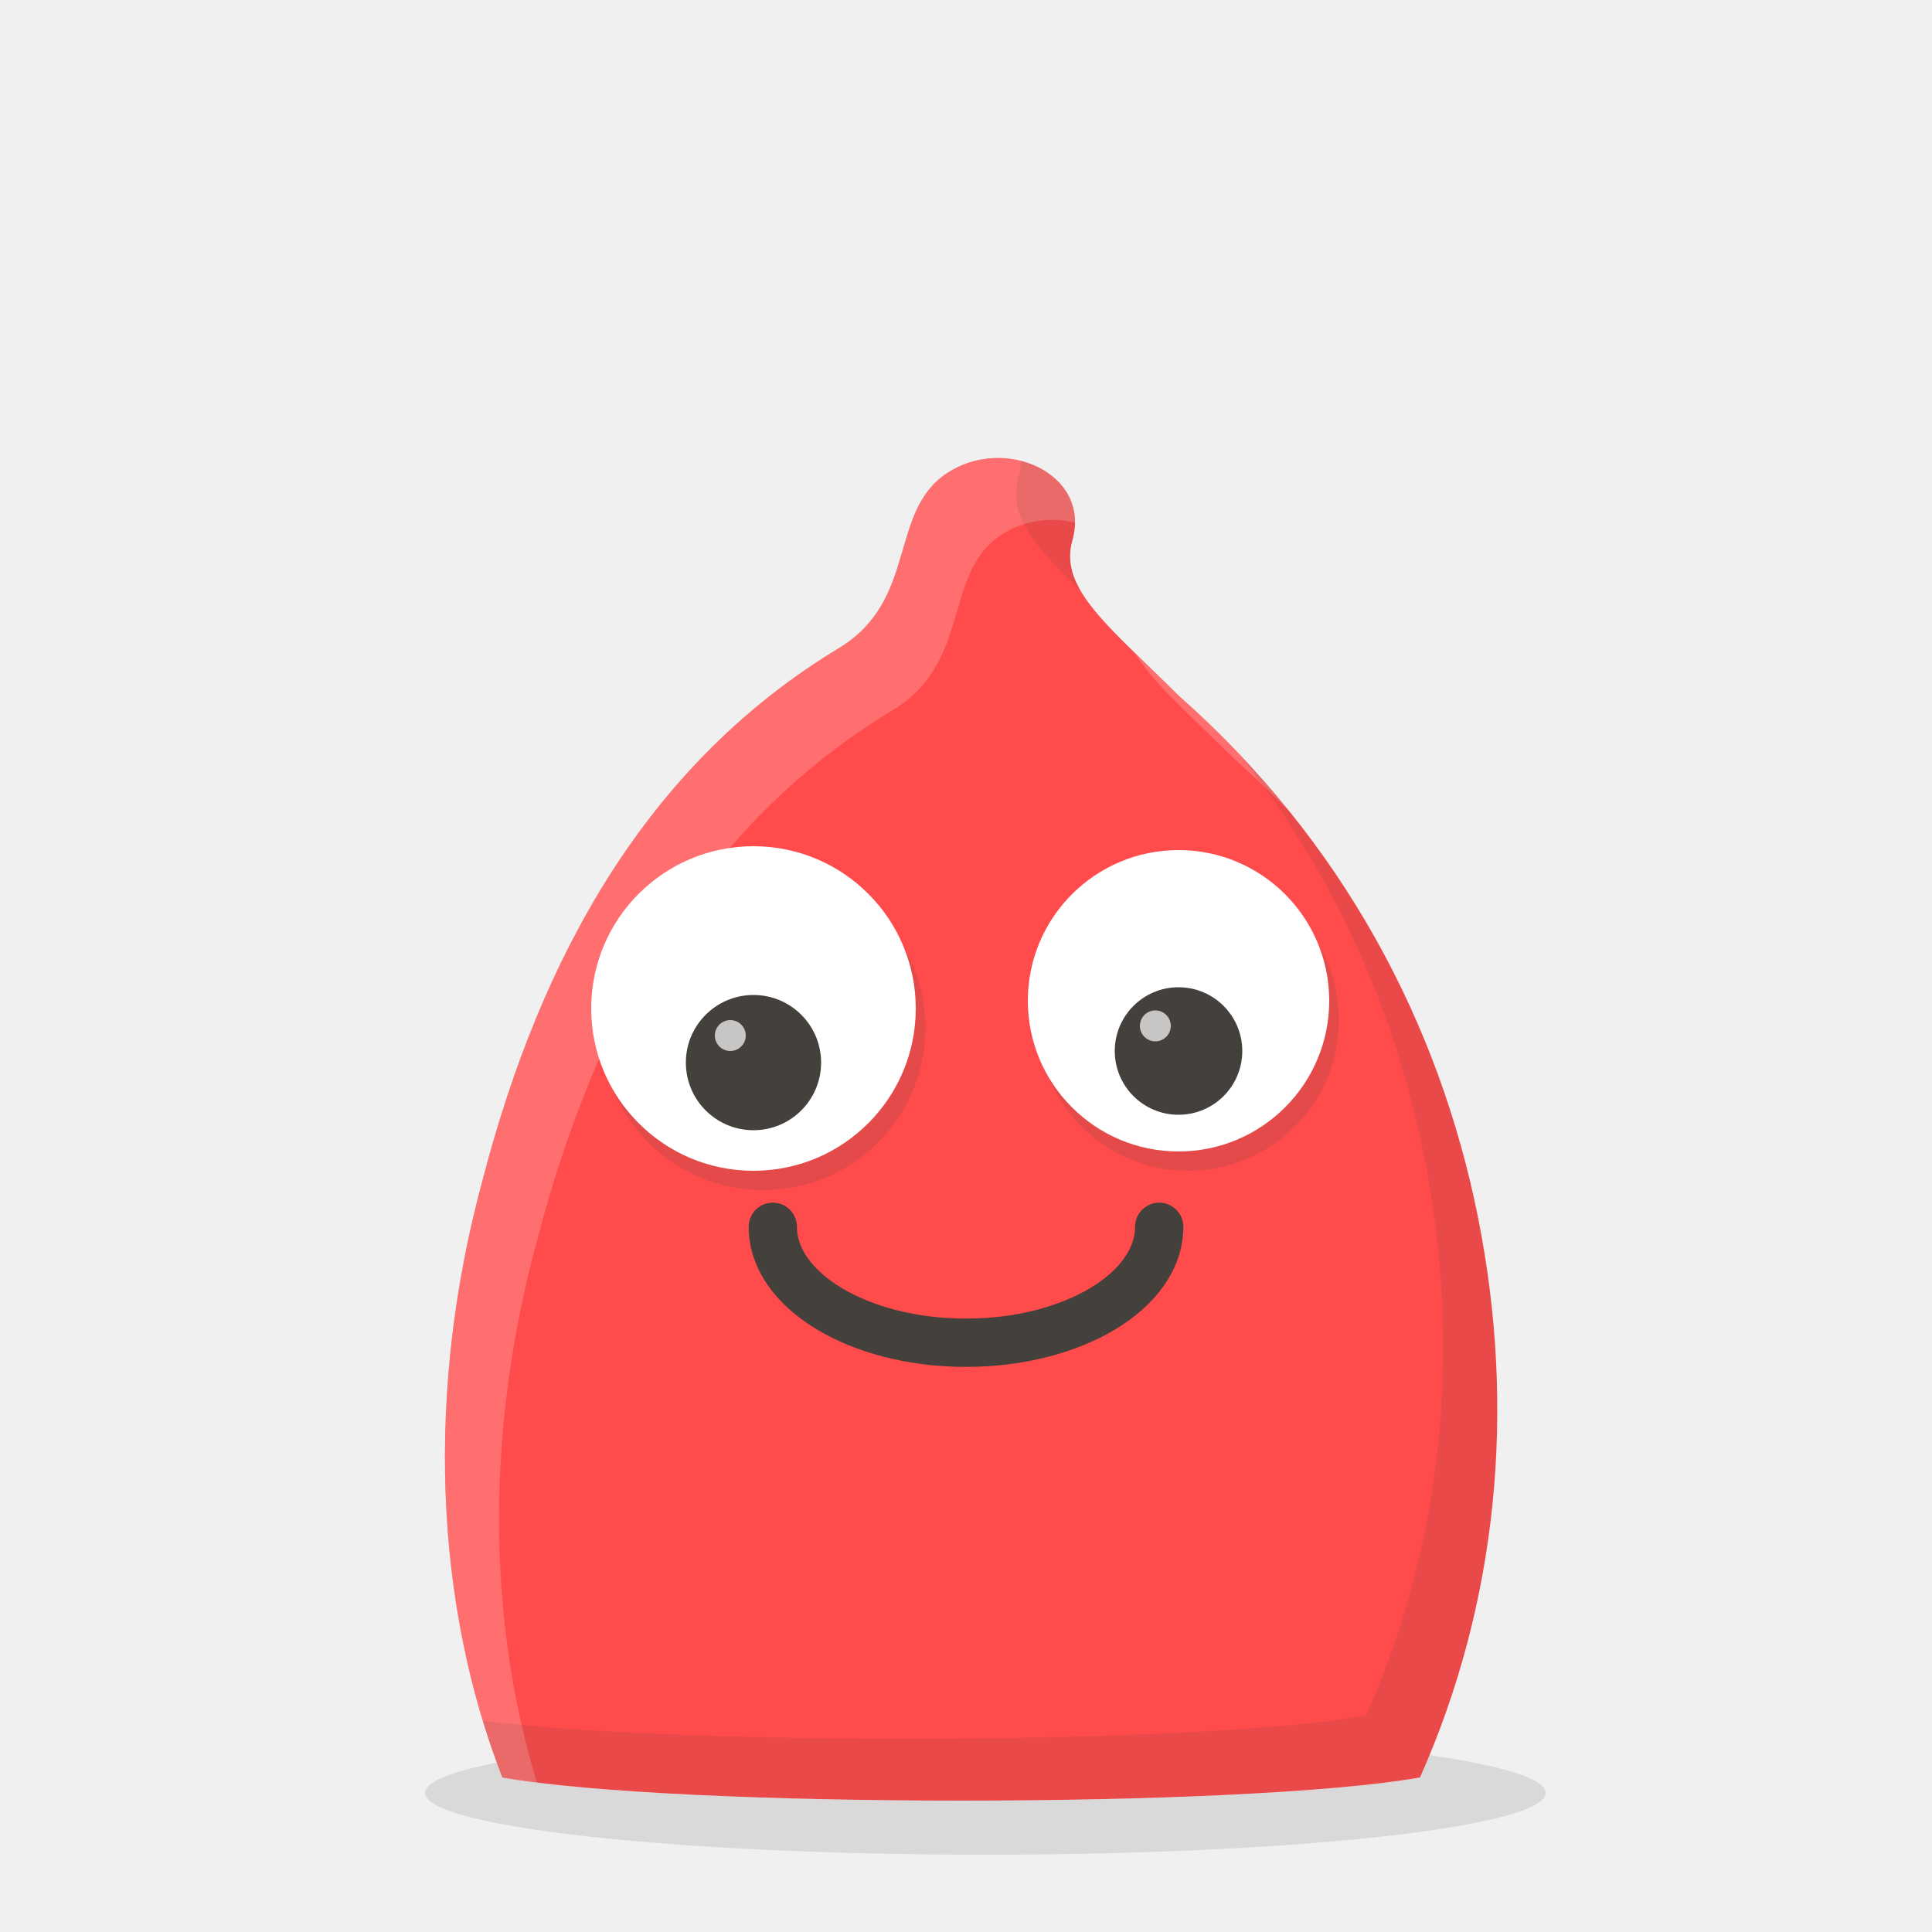
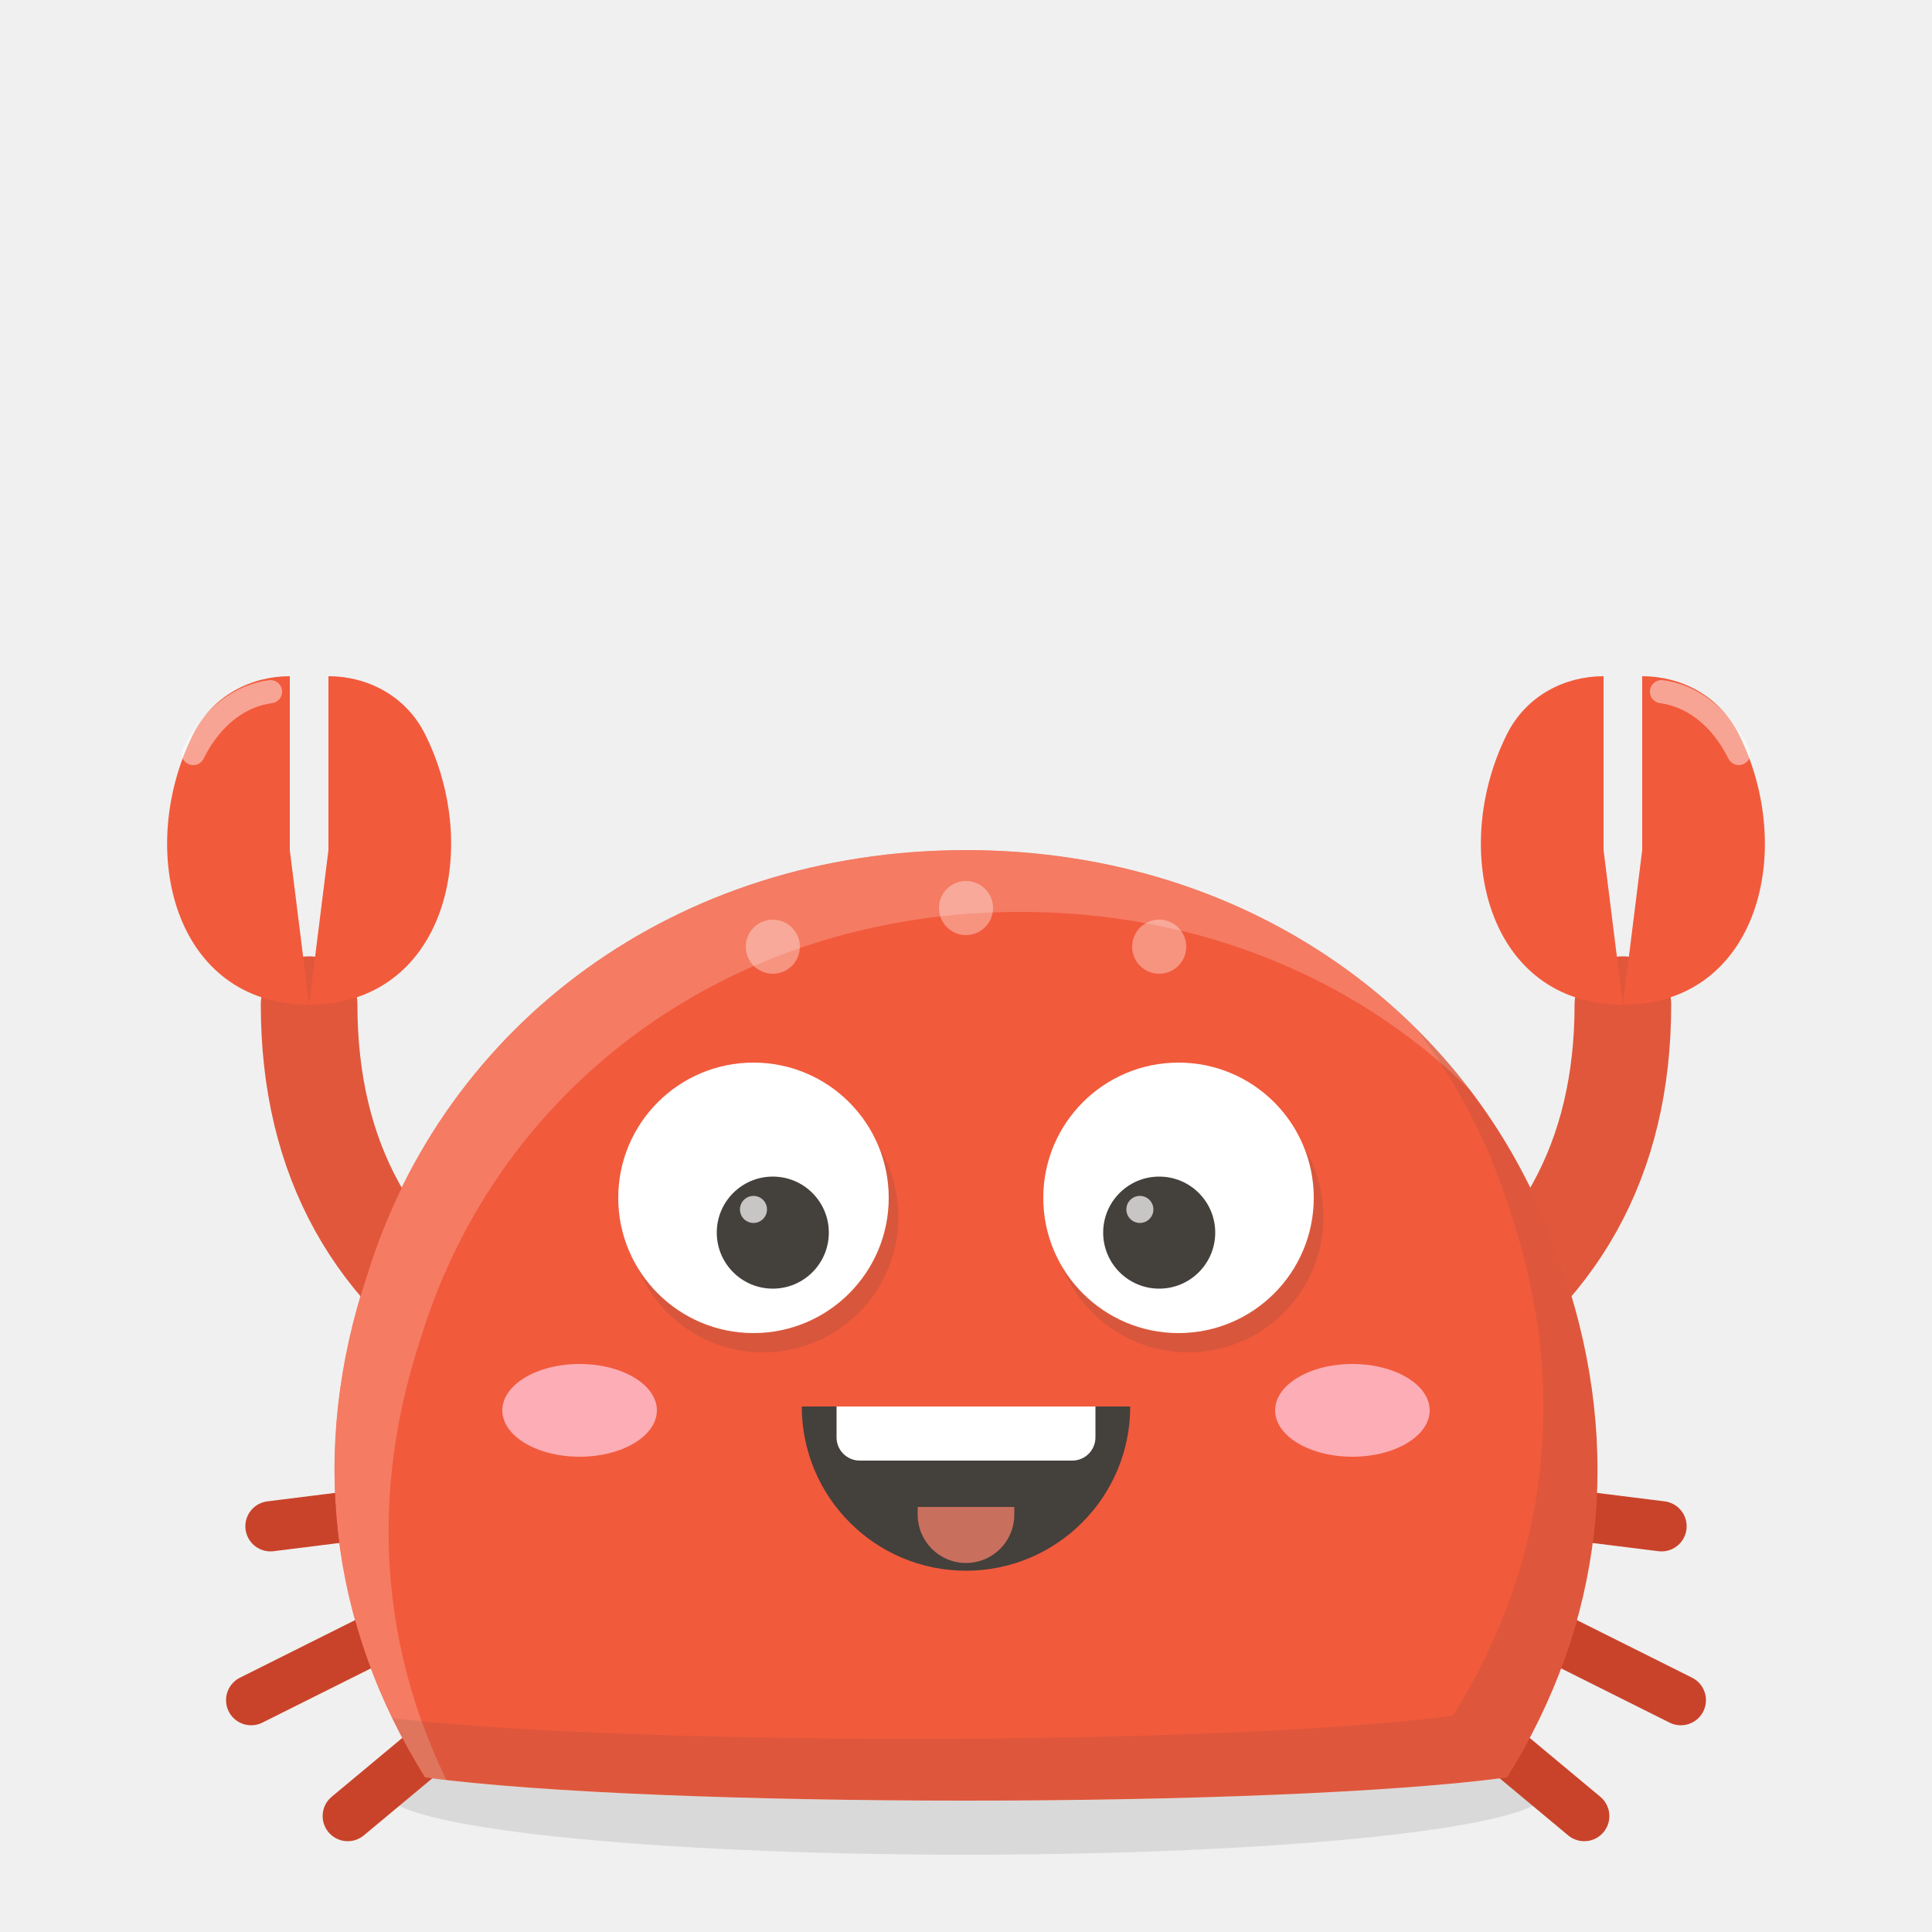
- <svg xmlns="http://www.w3.org/2000/svg" viewBox="0 0 100 100" fill="none" shape-rendering="auto" aria-hidden="true">
+ <svg xmlns="http://www.w3.org/2000/svg" viewBox="0 0 100 100" fill="none" aria-hidden="true">
+   <style>
+     .c-hop{transform-box:fill-box;transform-origin:50% 100%;animation:c-hop 1.2s cubic-bezier(.3,0,.4,1) infinite}
+     .c-shadow{transform-box:fill-box;transform-origin:50% 50%;animation:c-shadow 1.2s cubic-bezier(.3,0,.4,1) infinite}
+     .c-eye{transform-box:fill-box;transform-origin:50% 50%;animation:c-blink 3.6s infinite}
+     .c-mouth{transform-box:fill-box;transform-origin:50% 0;animation:c-grin 1.2s ease-in-out infinite}
+     .c-arm{transform-box:fill-box;transform-origin:100% 100%;animation:c-wave 1.2s ease-in-out infinite}
+     .c-armR{animation-delay:-.6s}
+     .c-jawL{transform-box:fill-box;transform-origin:100% 100%;animation:c-snipL .6s ease-in-out infinite}
+     .c-jawR{transform-box:fill-box;transform-origin:0 100%;animation:c-snipR .6s ease-in-out infinite}
+     @keyframes c-hop{0%,100%{transform:translateY(0) scale(1.05,.94)}15%{transform:translateY(0) scale(.96,1.05)}45%{transform:translateY(-7px) rotate(-3deg)}70%{transform:translateY(0) scale(1.03,.96) rotate(2deg)}}
+     @keyframes c-shadow{0%,100%,70%{transform:scale(1)}45%{transform:scale(.72);opacity:.6}}
+     @keyframes c-blink{0%,46%,50%,100%{transform:scaleY(1)}48%{transform:scaleY(.1)}}
+     @keyframes c-grin{0%,100%{transform:scaleY(1)}45%{transform:scaleY(1.2)}}
+     @keyframes c-wave{0%,100%{transform:rotate(-8deg)}50%{transform:rotate(8deg)}}
+     @keyframes c-snipL{0%,100%{transform:rotate(0)}50%{transform:rotate(-18deg)}}
+     @keyframes c-snipR{0%,100%{transform:rotate(0)}50%{transform:rotate(18deg)}}
+     @media (prefers-reduced-motion:reduce){*{animation:none!important}}
+   </style>
  <defs>
-     <clipPath id="dbclb-gumdrop">
-       <path d="M26 92c-3.5-9-4-20-1-31 3-11.5 8.5-21.5 18.5-27.5 4-2.5 2.5-7 5.5-9s7.5 0 6.5 3.5c-.7 2.5 2 4.5 5.5 8 8.5 7.5 13.5 17 15.5 27s1 20-3 29c-9 1.6-38.5 1.6-47.5 0" />
+     <path id="c-body" d="M22 92c-5-8-6-17-3-26 4-13 16-22 31-22s27 9 31 22c3 9 2 18-3 26-12 1.6-44 1.6-56 0" />
+     <clipPath id="c-clip">
+       <use href="#c-body" />
    </clipPath>
-     <g id="eyes-big-e41ab354">
-       <circle cx="10.5" cy="11.2" r="8.4" fill="#44403c" opacity=".15" />
-       <circle cx="10" cy="10.2" r="8.4" fill="#ffffff" />
-       <g class="dbcl-ep">
-         <circle cx="10" cy="13" r="3.5" fill="#44403c" />
-         <circle cx="8.8" cy="11.6" r=".8" fill="#ffffff" opacity=".7" />
-       </g>
-       <circle cx="32.5" cy="10.8" r="7.8" fill="#44403c" opacity=".15" />
-       <circle cx="32" cy="9.8" r="7.8" fill="#ffffff" />
-       <g class="dbcl-ep">
-         <circle cx="32" cy="12.4" r="3.3" fill="#44403c" />
-         <circle cx="30.8" cy="11.1" r=".8" fill="#ffffff" opacity=".7" />
+     <mask id="c-lit">
+       <use href="#c-body" fill="#fff" />
+       <use href="#c-body" fill="#000" transform="translate(2.8 3.2)" />
+     </mask>
+     <mask id="c-dim">
+       <use href="#c-body" fill="#fff" />
+       <use href="#c-body" fill="#000" transform="translate(-2.8 -3.2)" />
+     </mask>
+     <g id="c-arm-shape">
+       <path d="M26 70Q16 64 16 52" stroke="#f25a3c" stroke-width="5" stroke-linecap="round" />
+       <path d="M26 70Q16 64 16 52" stroke="#44403c" stroke-width="5" stroke-linecap="round" opacity=".1" />
+       <g transform="translate(16 50)">
+         <path class="c-jawL" d="M0 2C-7 2-9-6-6-12c1-2 3-3 5-3l0 9Z" fill="#f25a3c" />
+         <path class="c-jawR" d="M0 2C7 2 9-6 6-12c-1-2-3-3-5-3l0 9Z" fill="#f25a3c" />
+         <path d="M-6-11c1-2 2.5-3 4-3.2" stroke="#fff" stroke-width="1.2" stroke-linecap="round" opacity=".45" />
      </g>
    </g>
-     <g id="mouth-smileBig-e41ab354">
-       <path d="M3 2.5a10 6 0 0 0 20 0" fill="none" stroke="#44403c" stroke-width="2.5" stroke-linecap="round" />
+   </defs>
+   <ellipse class="c-shadow" cx="50" cy="92.8" rx="30" ry="3.2" fill="#44403c" opacity=".13" />
+   <g class="c-hop">
+     <path d="M22 78l-8 1M21 84l-8 4M24 89l-6 5M78 78l8 1M79 84l8 4M76 89l6 5" stroke="#c9432a" stroke-width="2.6" stroke-linecap="round" />
+     <g class="c-arm">
+       <use href="#c-arm-shape" />
    </g>
-     <g id="body-gumdrop-e41ab354">
-       <ellipse cx="51" cy="92.8" rx="29" ry="3.2" fill="#44403c" opacity=".13" />
-       <path d="M26 92c-3.5-9-4-20-1-31 3-11.5 8.5-21.5 18.5-27.5 4-2.5 2.5-7 5.5-9s7.5 0 6.5 3.5c-.7 2.5 2 4.5 5.5 8 8.5 7.5 13.5 17 15.5 27s1 20-3 29c-9 1.6-38.5 1.6-47.5 0" fill="#ff4b4b" />
-       <g clip-path="url(#dbclb-gumdrop)">
-         <path d="M26 92c-3.5-9-4-20-1-31 3-11.5 8.5-21.5 18.5-27.5 4-2.5 2.5-7 5.5-9s7.5 0 6.5 3.5c-.7 2.5 2 4.5 5.5 8 8.5 7.5 13.5 17 15.5 27s1 20-3 29c-9 1.6-38.5 1.6-47.5 0m2.8 3.2c-3.5-9-4-20-1-31 3-11.5 8.5-21.5 18.5-27.5 4-2.5 2.5-7 5.5-9s7.5 0 6.5 3.5c-.7 2.5 2 4.5 5.5 8 8.5 7.5 13.5 17 15.5 27s1 20-3 29c-9 1.6-38.5 1.6-47.5 0" fill="#ffffff" opacity=".2" fill-rule="evenodd" />
-         <path d="M26 92c-3.5-9-4-20-1-31 3-11.5 8.5-21.5 18.5-27.5 4-2.5 2.5-7 5.5-9s7.5 0 6.5 3.5c-.7 2.5 2 4.5 5.5 8 8.5 7.5 13.5 17 15.5 27s1 20-3 29c-9 1.6-38.5 1.6-47.5 0m-2.8-3.2c-3.5-9-4-20-1-31 3-11.5 8.5-21.5 18.5-27.5 4-2.5 2.5-7 5.5-9s7.5 0 6.5 3.5c-.7 2.5 2 4.5 5.5 8 8.5 7.5 13.5 17 15.5 27s1 20-3 29c-9 1.6-38.5 1.6-47.5 0" fill="#44403c" opacity=".12" fill-rule="evenodd" />
+     <g transform="translate(100 0) scale(-1 1)">
+       <g class="c-arm c-armR">
+         <use href="#c-arm-shape" />
      </g>
-       <use transform="translate(29 42)" href="#eyes-big-e41ab354" />
-       <use transform="translate(37 61)" href="#mouth-smileBig-e41ab354" />
    </g>
-     <g id="animation-none-e41ab354" />
-     <clipPath id="clip-e41ab354">
-       <rect width="100" height="100" rx="0" ry="0" />
-     </clipPath>
-   </defs>
-   <g clip-path="url(#clip-e41ab354)">
-     <g class="dbcl-c">
-       <use href="#body-gumdrop-e41ab354" />
+     <g clip-path="url(#c-clip)">
+       <rect width="100" height="100" fill="#f25a3c" />
+       <rect width="100" height="100" fill="#fff" opacity=".2" mask="url(#c-lit)" />
+       <rect width="100" height="100" fill="#44403c" opacity=".12" mask="url(#c-dim)" />
+       <circle cx="40" cy="49" r="1.4" fill="#fff" opacity=".35" />
+       <circle cx="50" cy="47" r="1.4" fill="#fff" opacity=".35" />
+       <circle cx="60" cy="49" r="1.4" fill="#fff" opacity=".35" />
    </g>
-     <use href="#animation-none-e41ab354" />
+     <g transform="translate(29 52)">
+       <circle cx="10.5" cy="11" r="7" fill="#44403c" opacity=".15" />
+       <circle cx="32.5" cy="11" r="7" fill="#44403c" opacity=".15" />
+       <circle cx="10" cy="10" r="7" fill="#fff" />
+       <circle cx="32" cy="10" r="7" fill="#fff" />
+       <g class="c-eye">
+         <circle cx="11" cy="11.8" r="2.9" fill="#44403c" />
+         <circle cx="10" cy="10.6" r=".7" fill="#fff" opacity=".7" />
+       </g>
+       <g class="c-eye">
+         <circle cx="31" cy="11.8" r="2.9" fill="#44403c" />
+         <circle cx="30" cy="10.6" r=".7" fill="#fff" opacity=".7" />
+       </g>
+     </g>
+     <ellipse cx="30" cy="73" rx="4" ry="2.4" fill="#ffc2d4" opacity=".8" />
+     <ellipse cx="70" cy="73" rx="4" ry="2.4" fill="#ffc2d4" opacity=".8" />
+     <g transform="translate(37 71)">
+       <g class="c-mouth">
+         <path d="M4.5 1.8h17a8.5 8.5 0 0 1-17 0" fill="#44403c" />
+         <path d="M6.3 1.8h13.4v1.6a1.2 1.2 0 0 1-1.2 1.2h-11a1.2 1.2 0 0 1-1.2-1.2Z" fill="#fff" />
+         <path d="M10.5 7h5v.4a2.5 2.5 0 0 1-5 0Z" fill="#c96f5e" />
+       </g>
+     </g>
  </g>
</svg>
